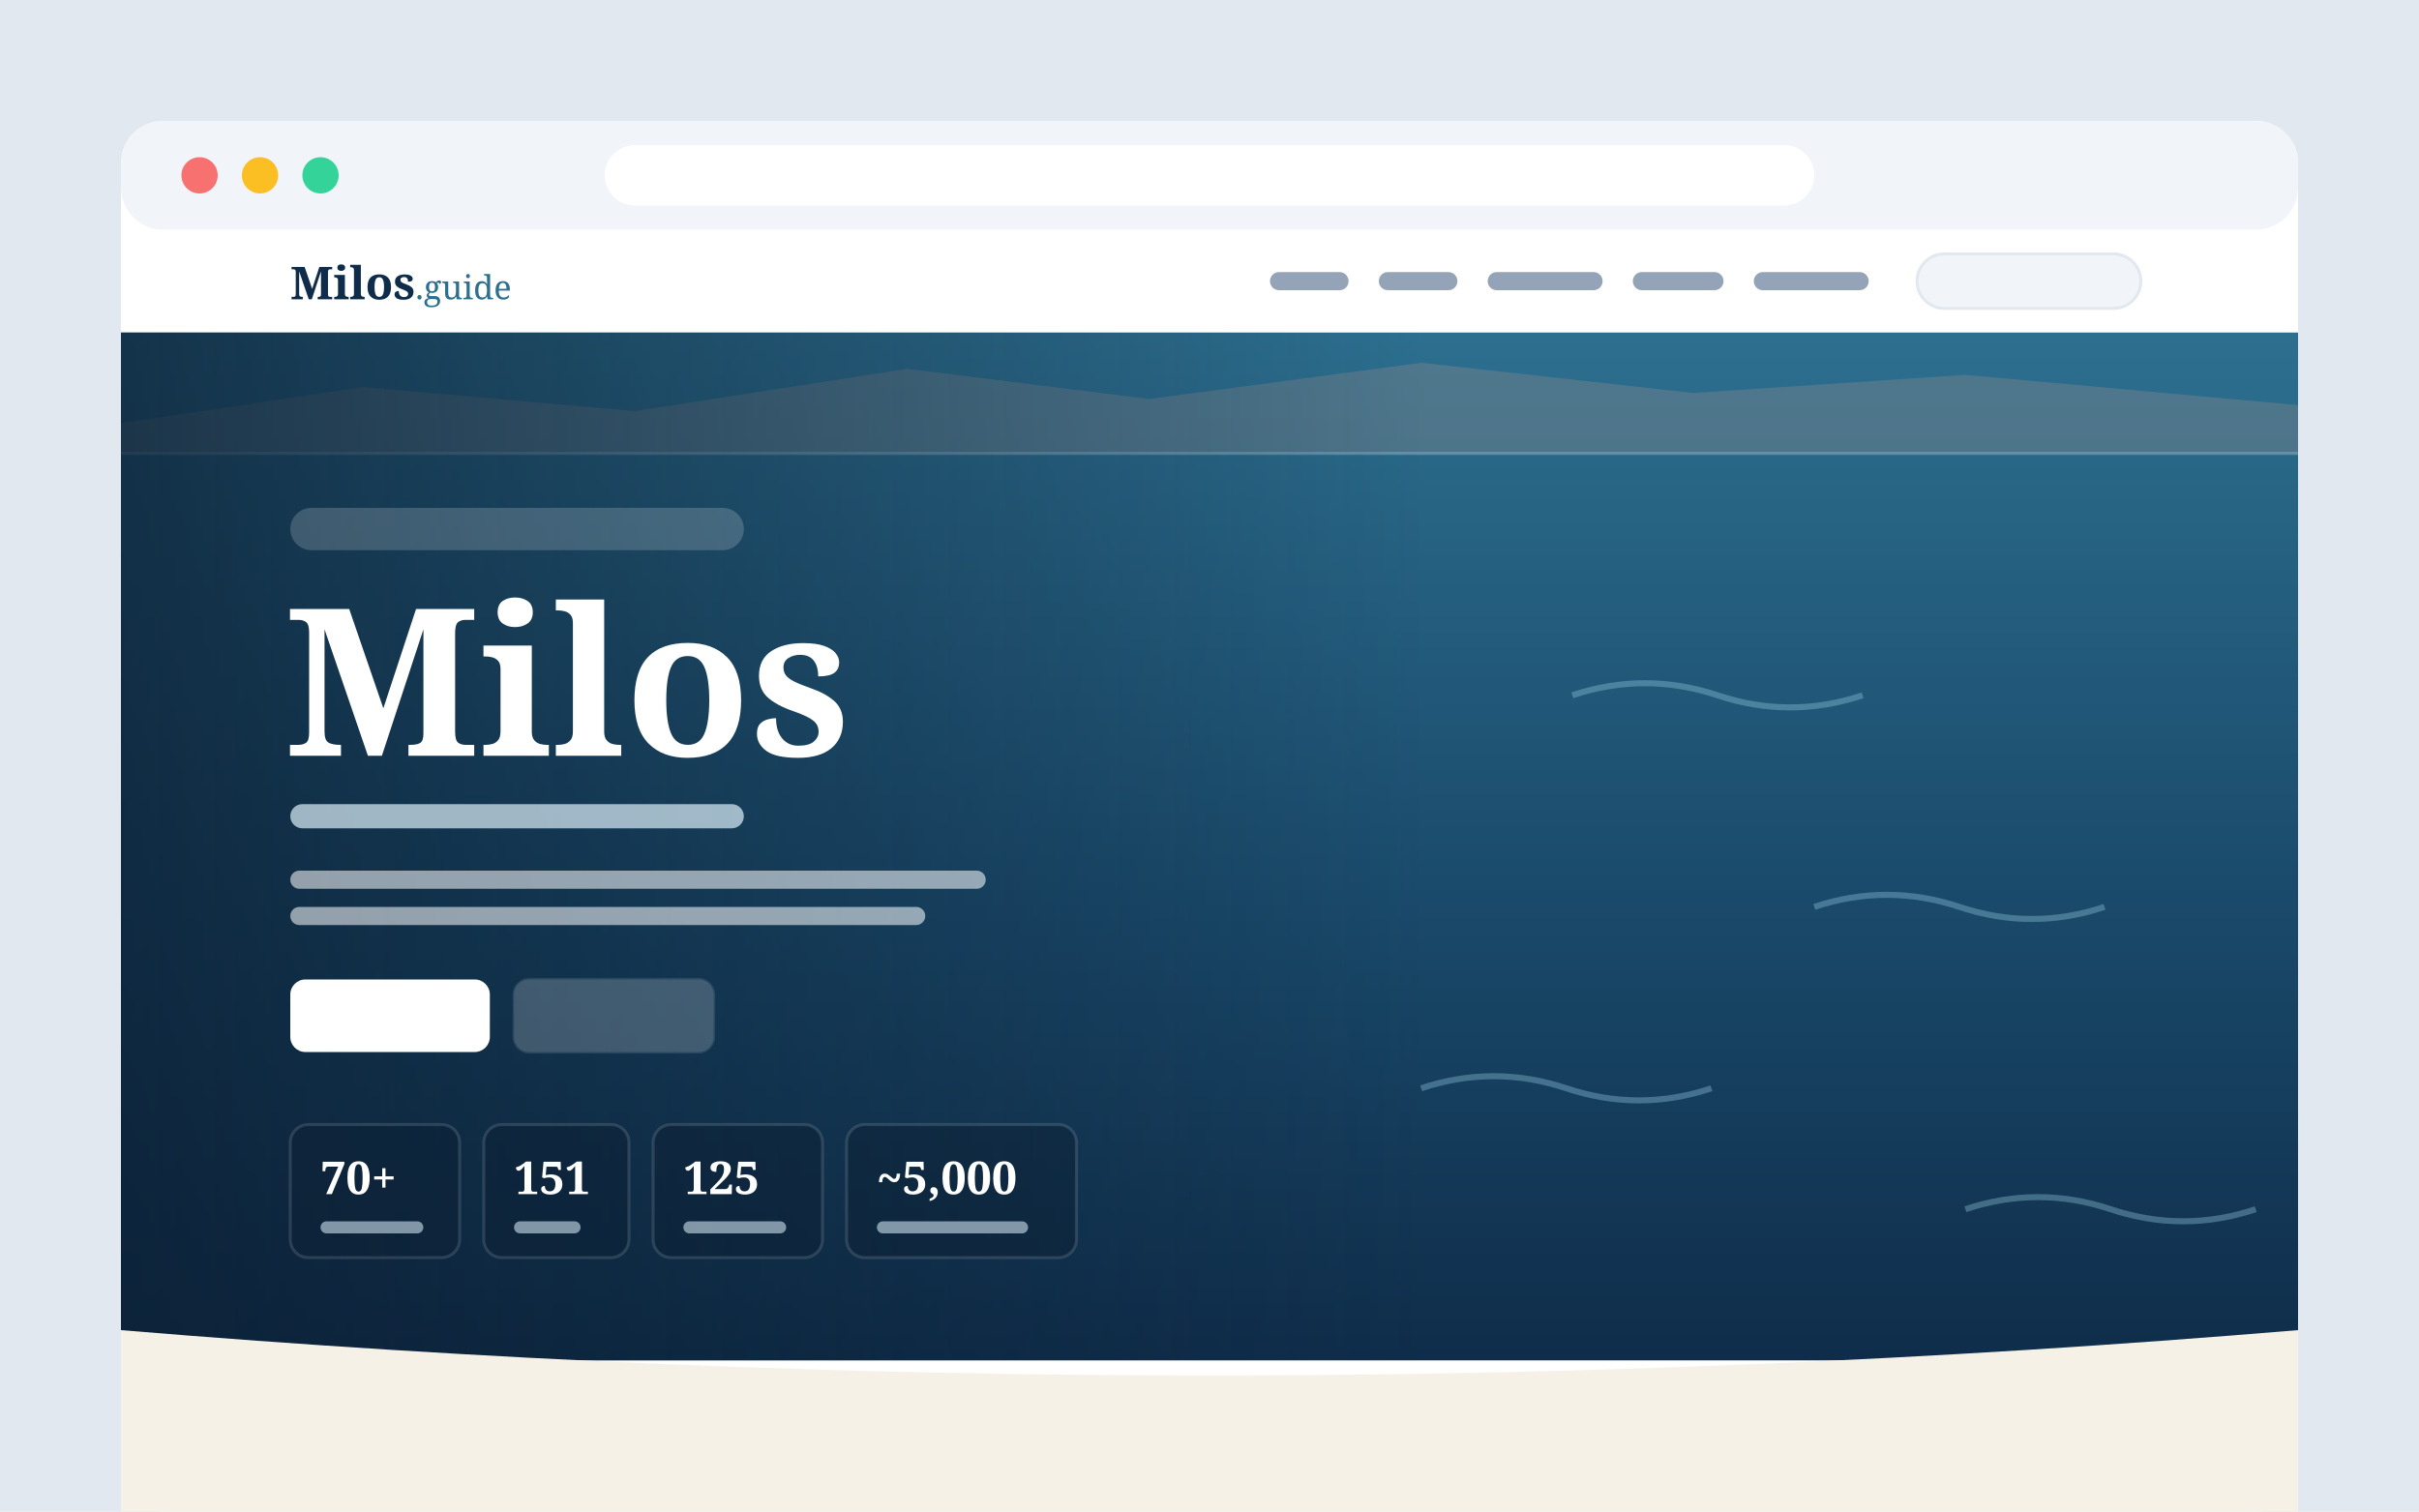
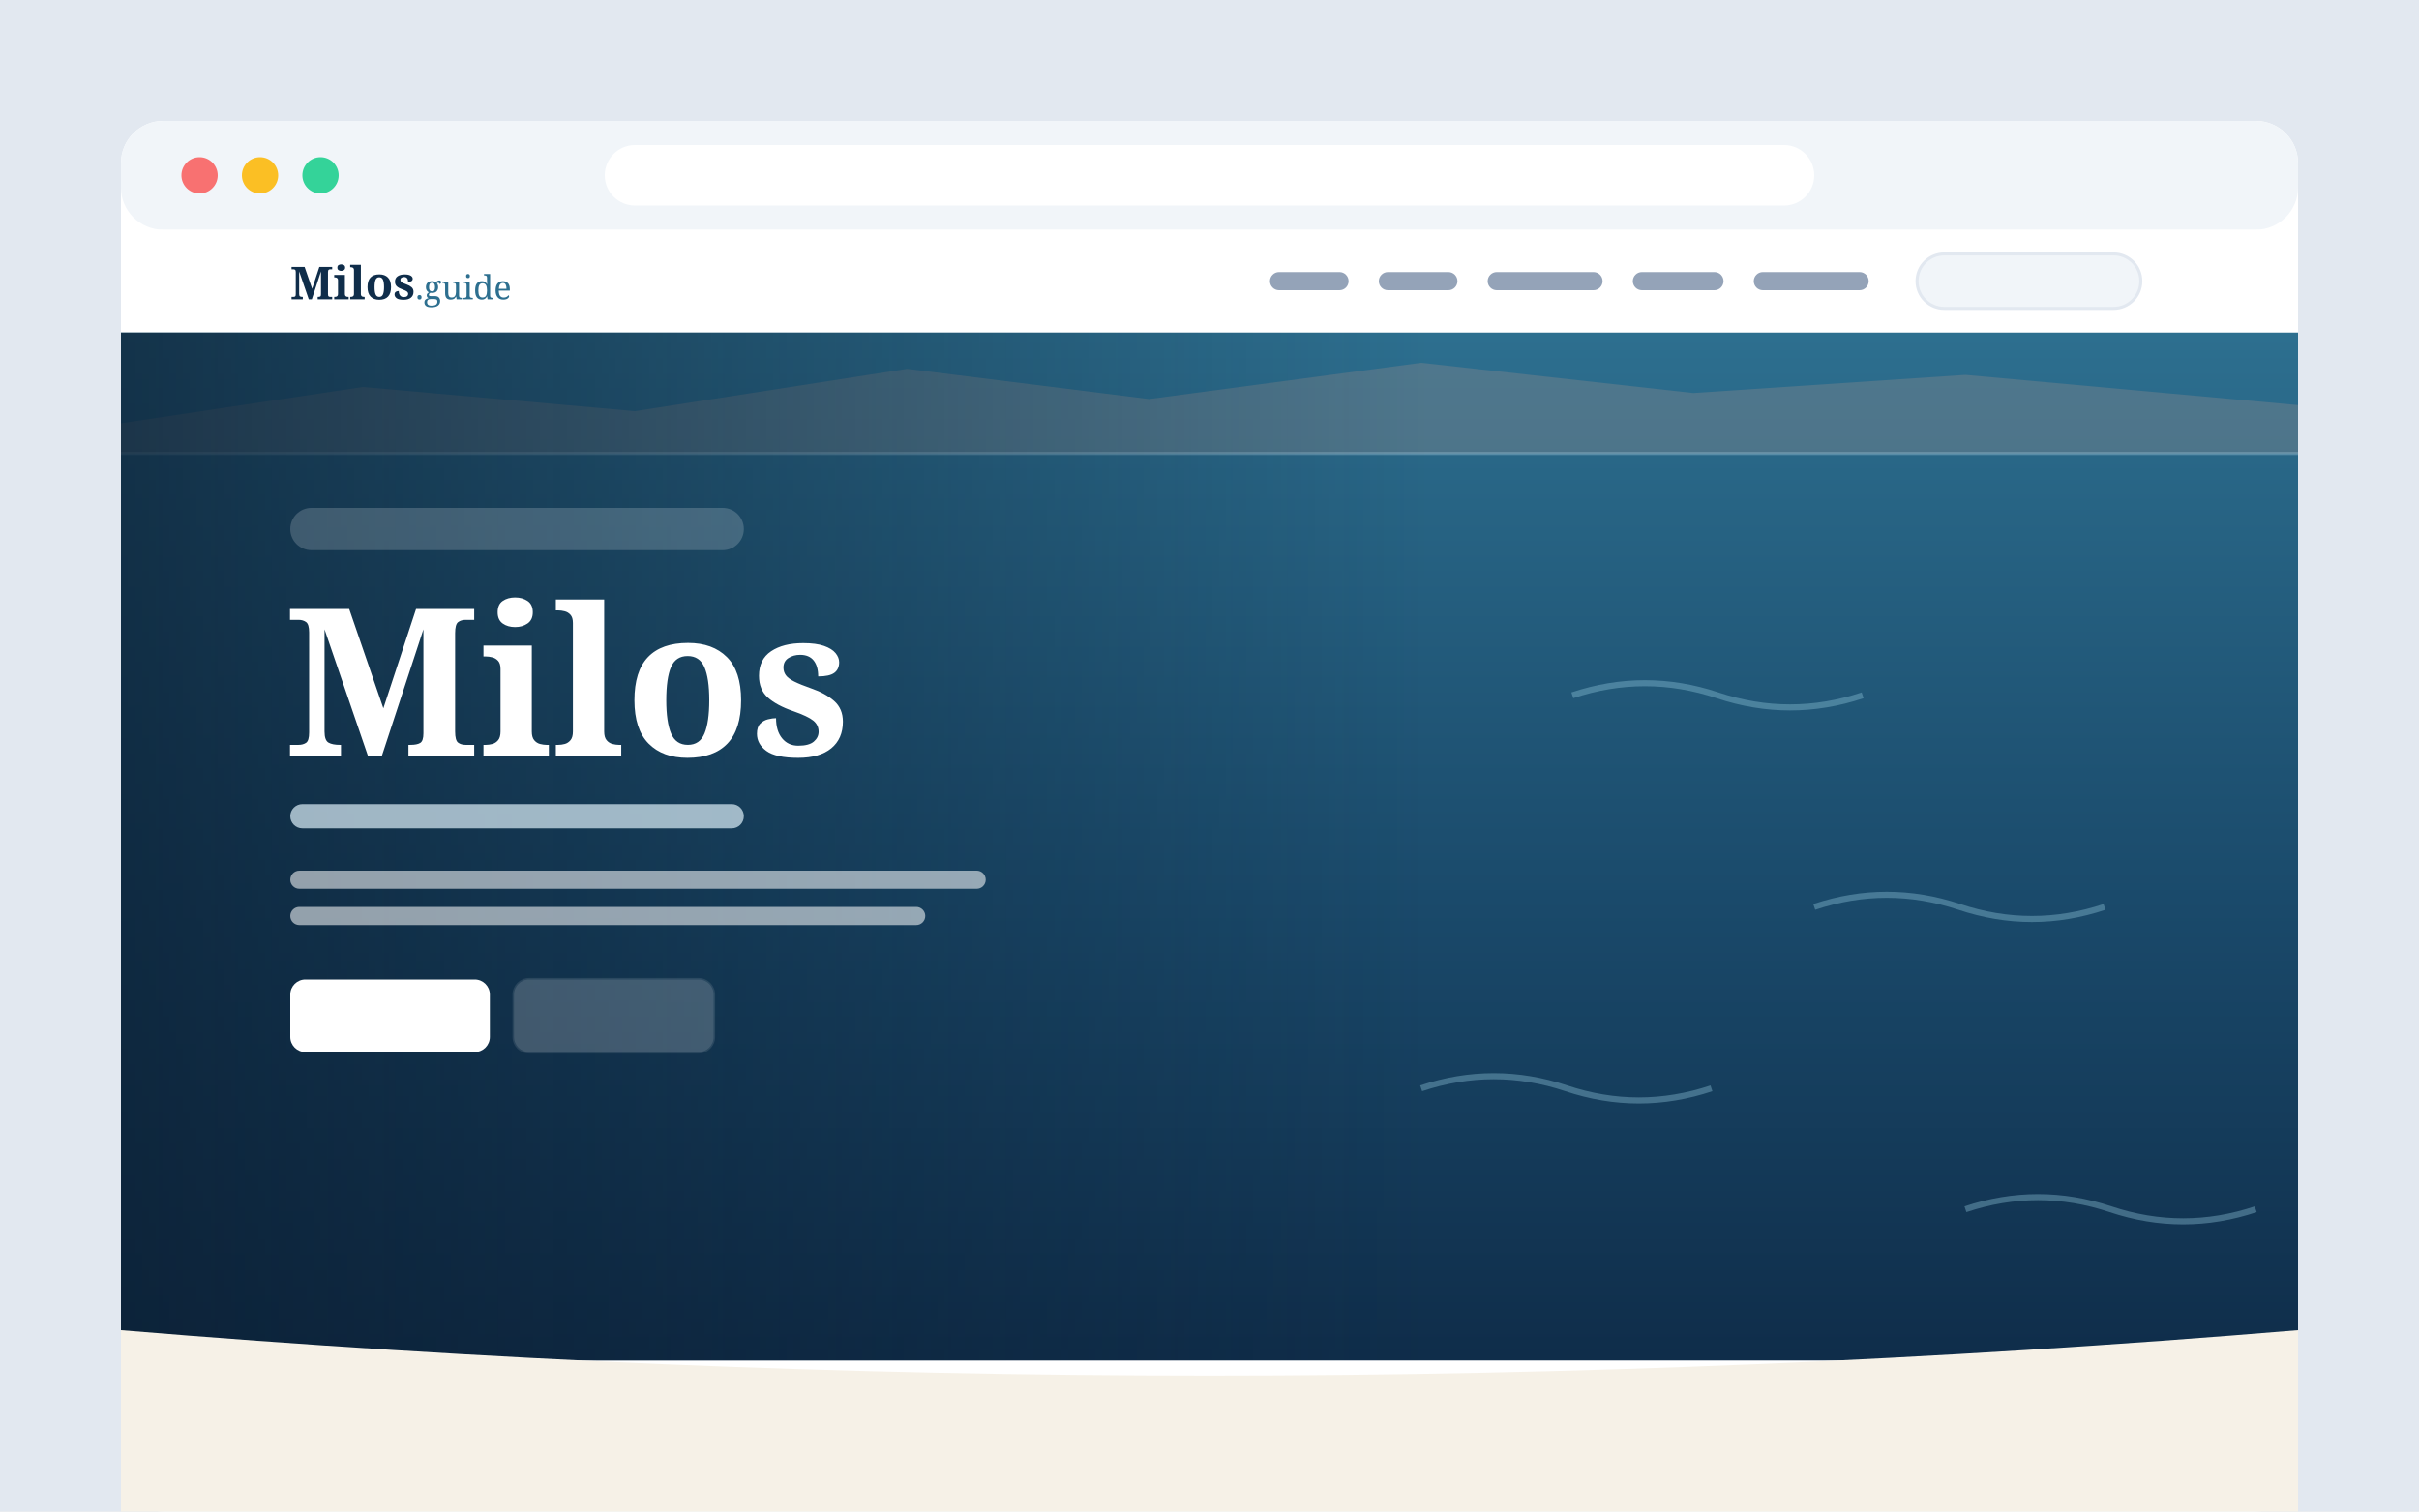
<svg xmlns="http://www.w3.org/2000/svg" viewBox="0 0 800 500">
  <defs>
    <linearGradient id="sea" x1="0" y1="0" x2="0" y2="1">
      <stop offset="0" stop-color="#2d6f8f" />
      <stop offset=".55" stop-color="#1a4a6b" />
      <stop offset="1" stop-color="#0f2d4a" />
    </linearGradient>
    <linearGradient id="shade" x1="0" y1="0" x2="1" y2="0">
      <stop offset="0" stop-color="#0b1f33" stop-opacity=".75" />
      <stop offset=".6" stop-color="#0b1f33" stop-opacity="0" />
    </linearGradient>
  </defs>
  <rect width="800" height="500" fill="#e2e8f0" />
  <rect x="40" y="40" width="720" height="460" rx="14" fill="#fff" />
  <rect x="40" y="40" width="720" height="36" rx="14" fill="#f1f5f9" />
  <circle cx="66" cy="58" r="6" fill="#f87171" />
  <circle cx="86" cy="58" r="6" fill="#fbbf24" />
  <circle cx="106" cy="58" r="6" fill="#34d399" />
  <rect x="200" y="48" width="400" height="20" rx="10" fill="#fff" />
  <clipPath id="vp">
    <rect x="40" y="76" width="720" height="424" />
  </clipPath>
  <g clip-path="url(#vp)">
    <rect x="40" y="76" width="720" height="34" fill="#fff" />
    <text x="96" y="99" font-family="Georgia, serif" font-size="15" font-weight="700" fill="#0f2d4a">Milos<tspan font-size="11" font-weight="400" fill="#2d6f8f">.guide</tspan>
    </text>
    <rect x="420" y="90" width="26" height="6" rx="3" fill="#94a3b8" />
    <rect x="456" y="90" width="26" height="6" rx="3" fill="#94a3b8" />
    <rect x="492" y="90" width="38" height="6" rx="3" fill="#94a3b8" />
    <rect x="540" y="90" width="30" height="6" rx="3" fill="#94a3b8" />
    <rect x="580" y="90" width="38" height="6" rx="3" fill="#94a3b8" />
    <rect x="634" y="84" width="74" height="18" rx="9" fill="#f1f5f9" stroke="#e2e8f0" />
    <rect x="40" y="110" width="720" height="340" fill="url(#sea)" />
    <path d="M40 140 L120 128 L210 136 L300 122 L380 132 L470 120 L560 130 L650 124 L760 134 L760 150 L40 150Z" fill="#6b7f8c" opacity=".55" />
    <path d="M40 150 H760" stroke="#9cc3d6" stroke-width="1" opacity=".4" />
    <path d="M520 230q24-8 48 0t48 0M600 300q24-8 48 0t48 0M470 360q24-8 48 0t48 0M650 400q24-8 48 0t48 0" stroke="#9cd2e6" stroke-width="2" fill="none" opacity=".35" />
    <rect x="40" y="110" width="720" height="340" fill="url(#shade)" />
    <rect x="96" y="168" width="150" height="14" rx="7" fill="#fff" opacity=".18" />
    <text x="94" y="250" font-family="Georgia, serif" font-size="68" font-weight="700" fill="#fff">Milos</text>
    <rect x="96" y="266" width="150" height="8" rx="4" fill="#cfe3ee" opacity=".75" />
    <rect x="96" y="288" width="230" height="6" rx="3" fill="#fff" opacity=".55" />
    <rect x="96" y="300" width="210" height="6" rx="3" fill="#fff" opacity=".55" />
    <rect x="96" y="324" width="66" height="24" rx="5" fill="#fff" />
    <rect x="170" y="324" width="66" height="24" rx="5" fill="#fff" opacity=".2" stroke="#fff" stroke-opacity=".5" />
-     <g font-family="Georgia, serif" font-size="15" font-weight="700" fill="#fff">
-       <rect x="96" y="372" width="56" height="44" rx="6" fill="#0b1f33" opacity=".5" stroke="#fff" stroke-opacity=".25" />
-       <text x="106" y="395">70+</text>
-       <rect x="160" y="372" width="48" height="44" rx="6" fill="#0b1f33" opacity=".5" stroke="#fff" stroke-opacity=".25" />
-       <text x="170" y="395">151</text>
-       <rect x="216" y="372" width="56" height="44" rx="6" fill="#0b1f33" opacity=".5" stroke="#fff" stroke-opacity=".25" />
-       <text x="226" y="395">125</text>
-       <rect x="280" y="372" width="76" height="44" rx="6" fill="#0b1f33" opacity=".5" stroke="#fff" stroke-opacity=".25" />
-       <text x="290" y="395">~5,000</text>
-     </g>
-     <g fill="#cfe3ee" opacity=".6">
-       <rect x="106" y="404" width="34" height="4" rx="2" />
-       <rect x="170" y="404" width="22" height="4" rx="2" />
-       <rect x="226" y="404" width="34" height="4" rx="2" />
-       <rect x="290" y="404" width="50" height="4" rx="2" />
-     </g>
    <path d="M40 440 Q400 470 760 440 V500 H40Z" fill="#f6f1e7" />
  </g>
</svg>
